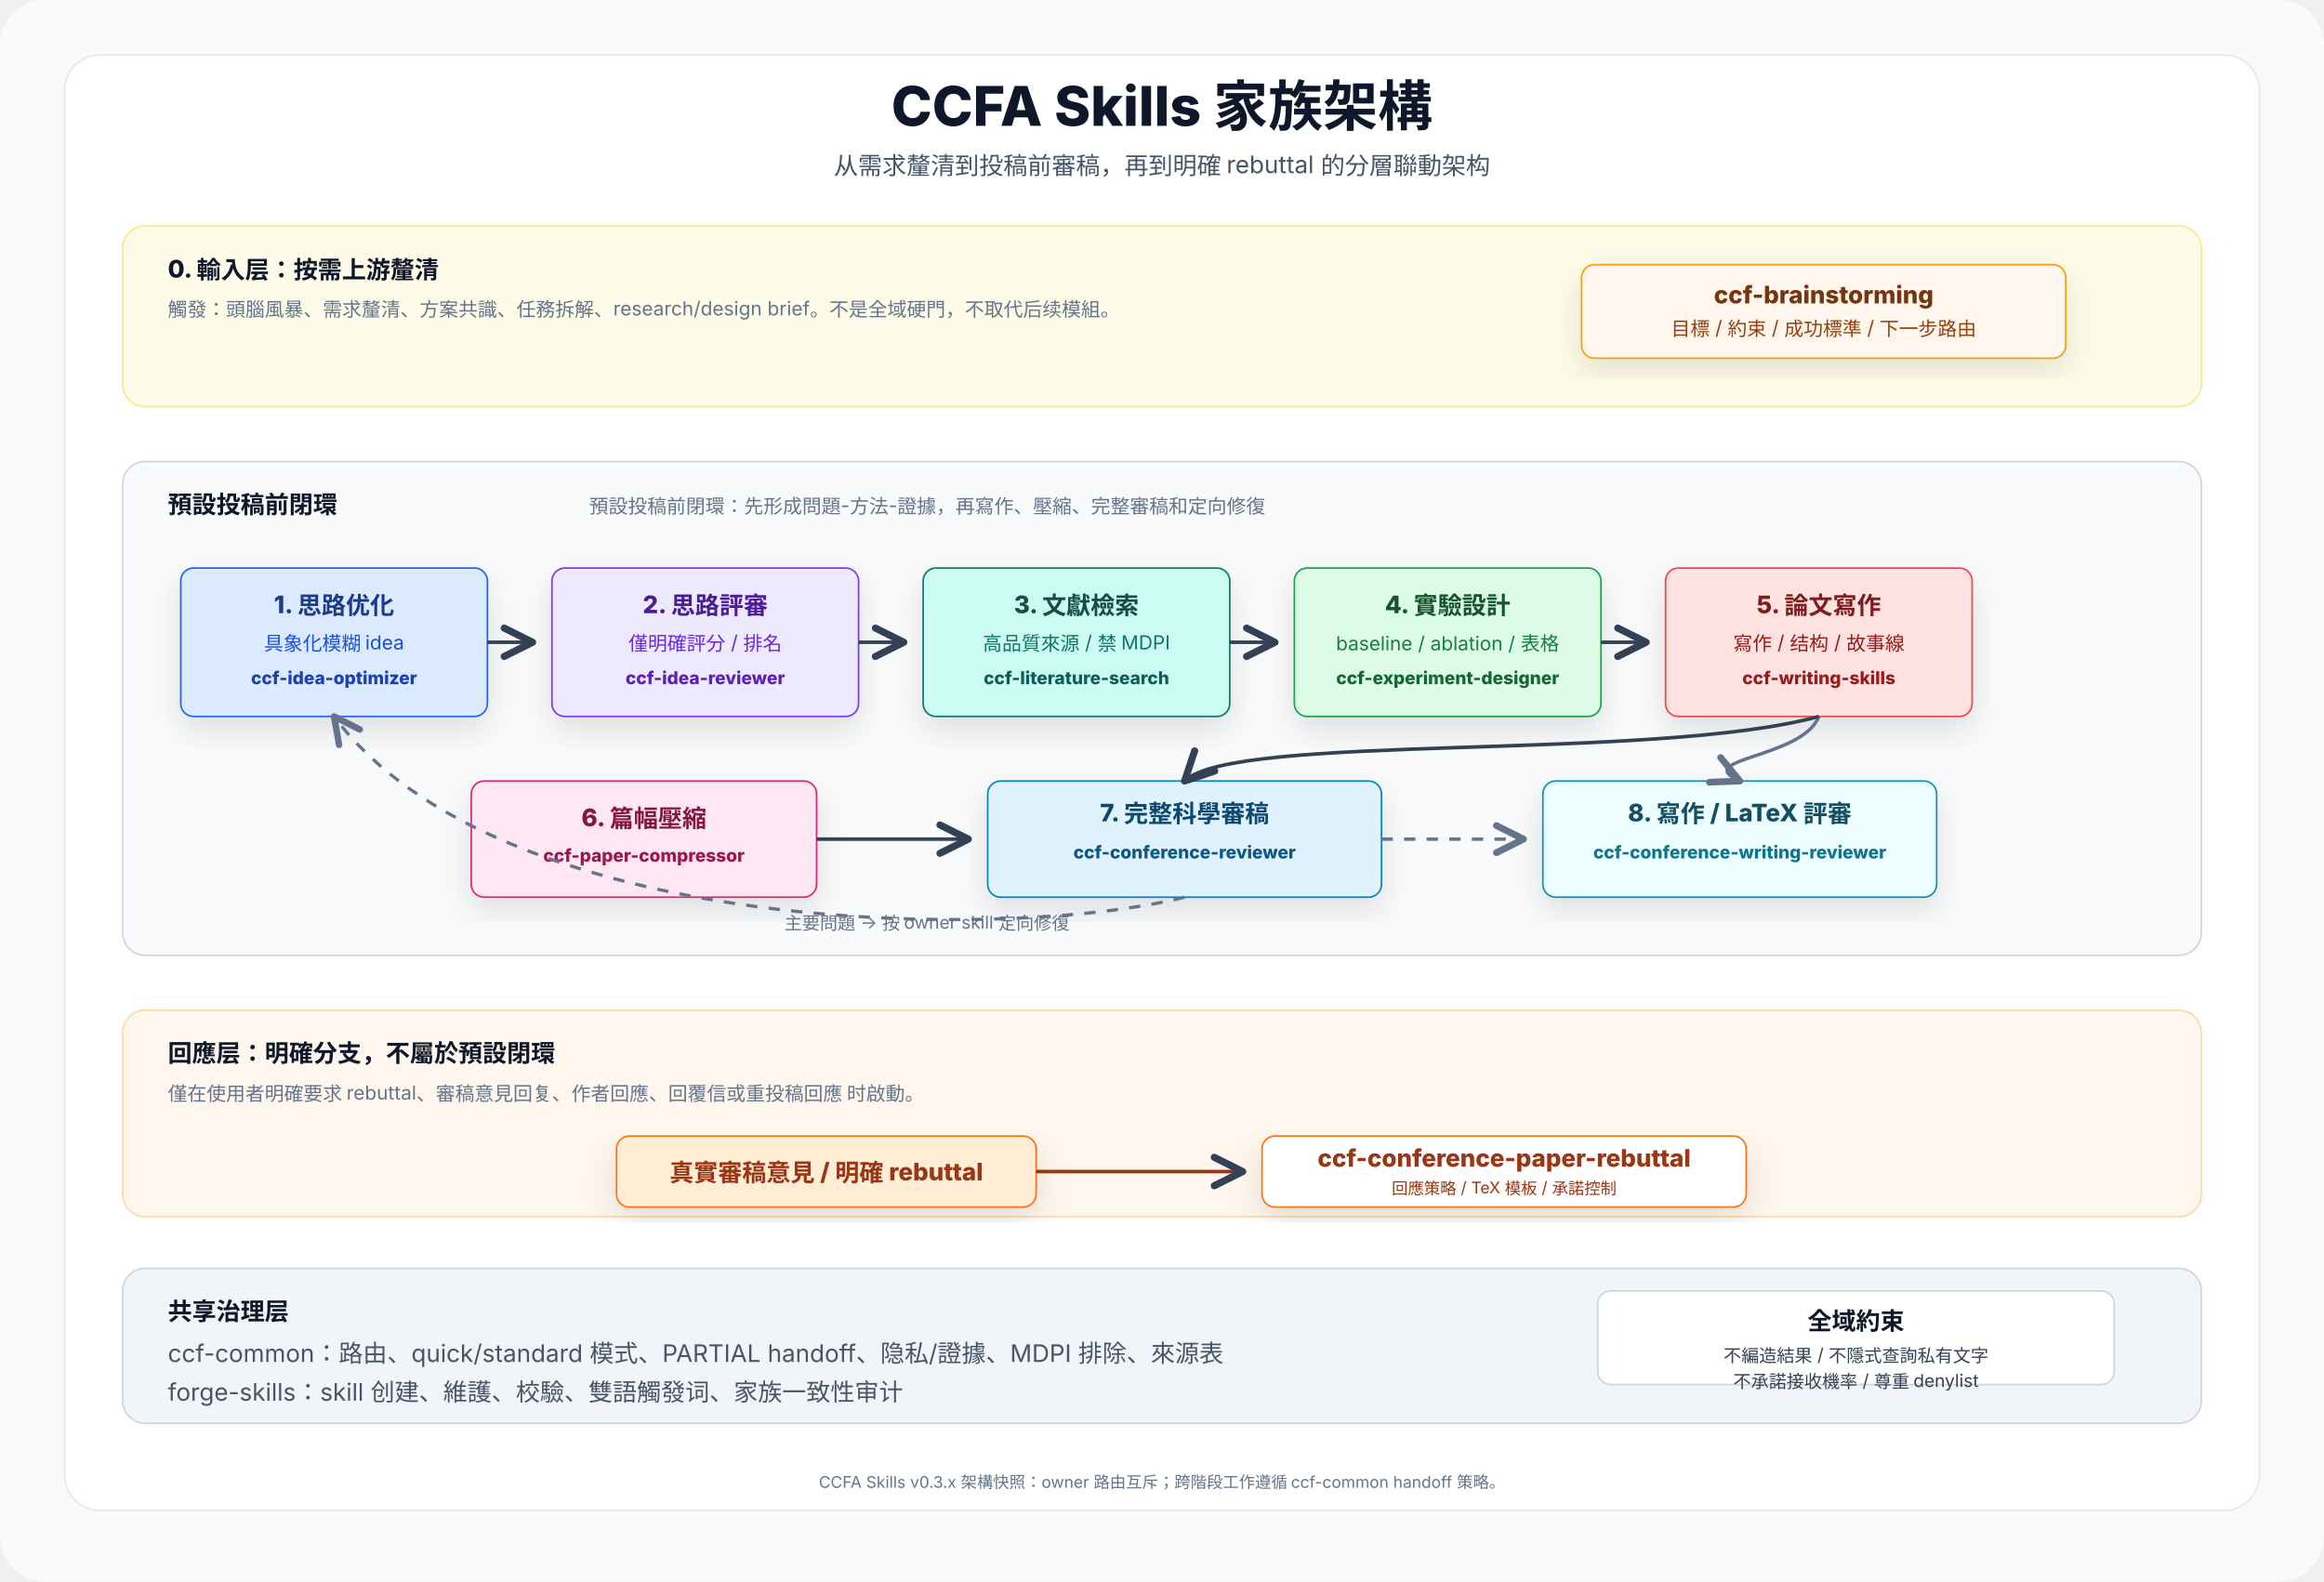
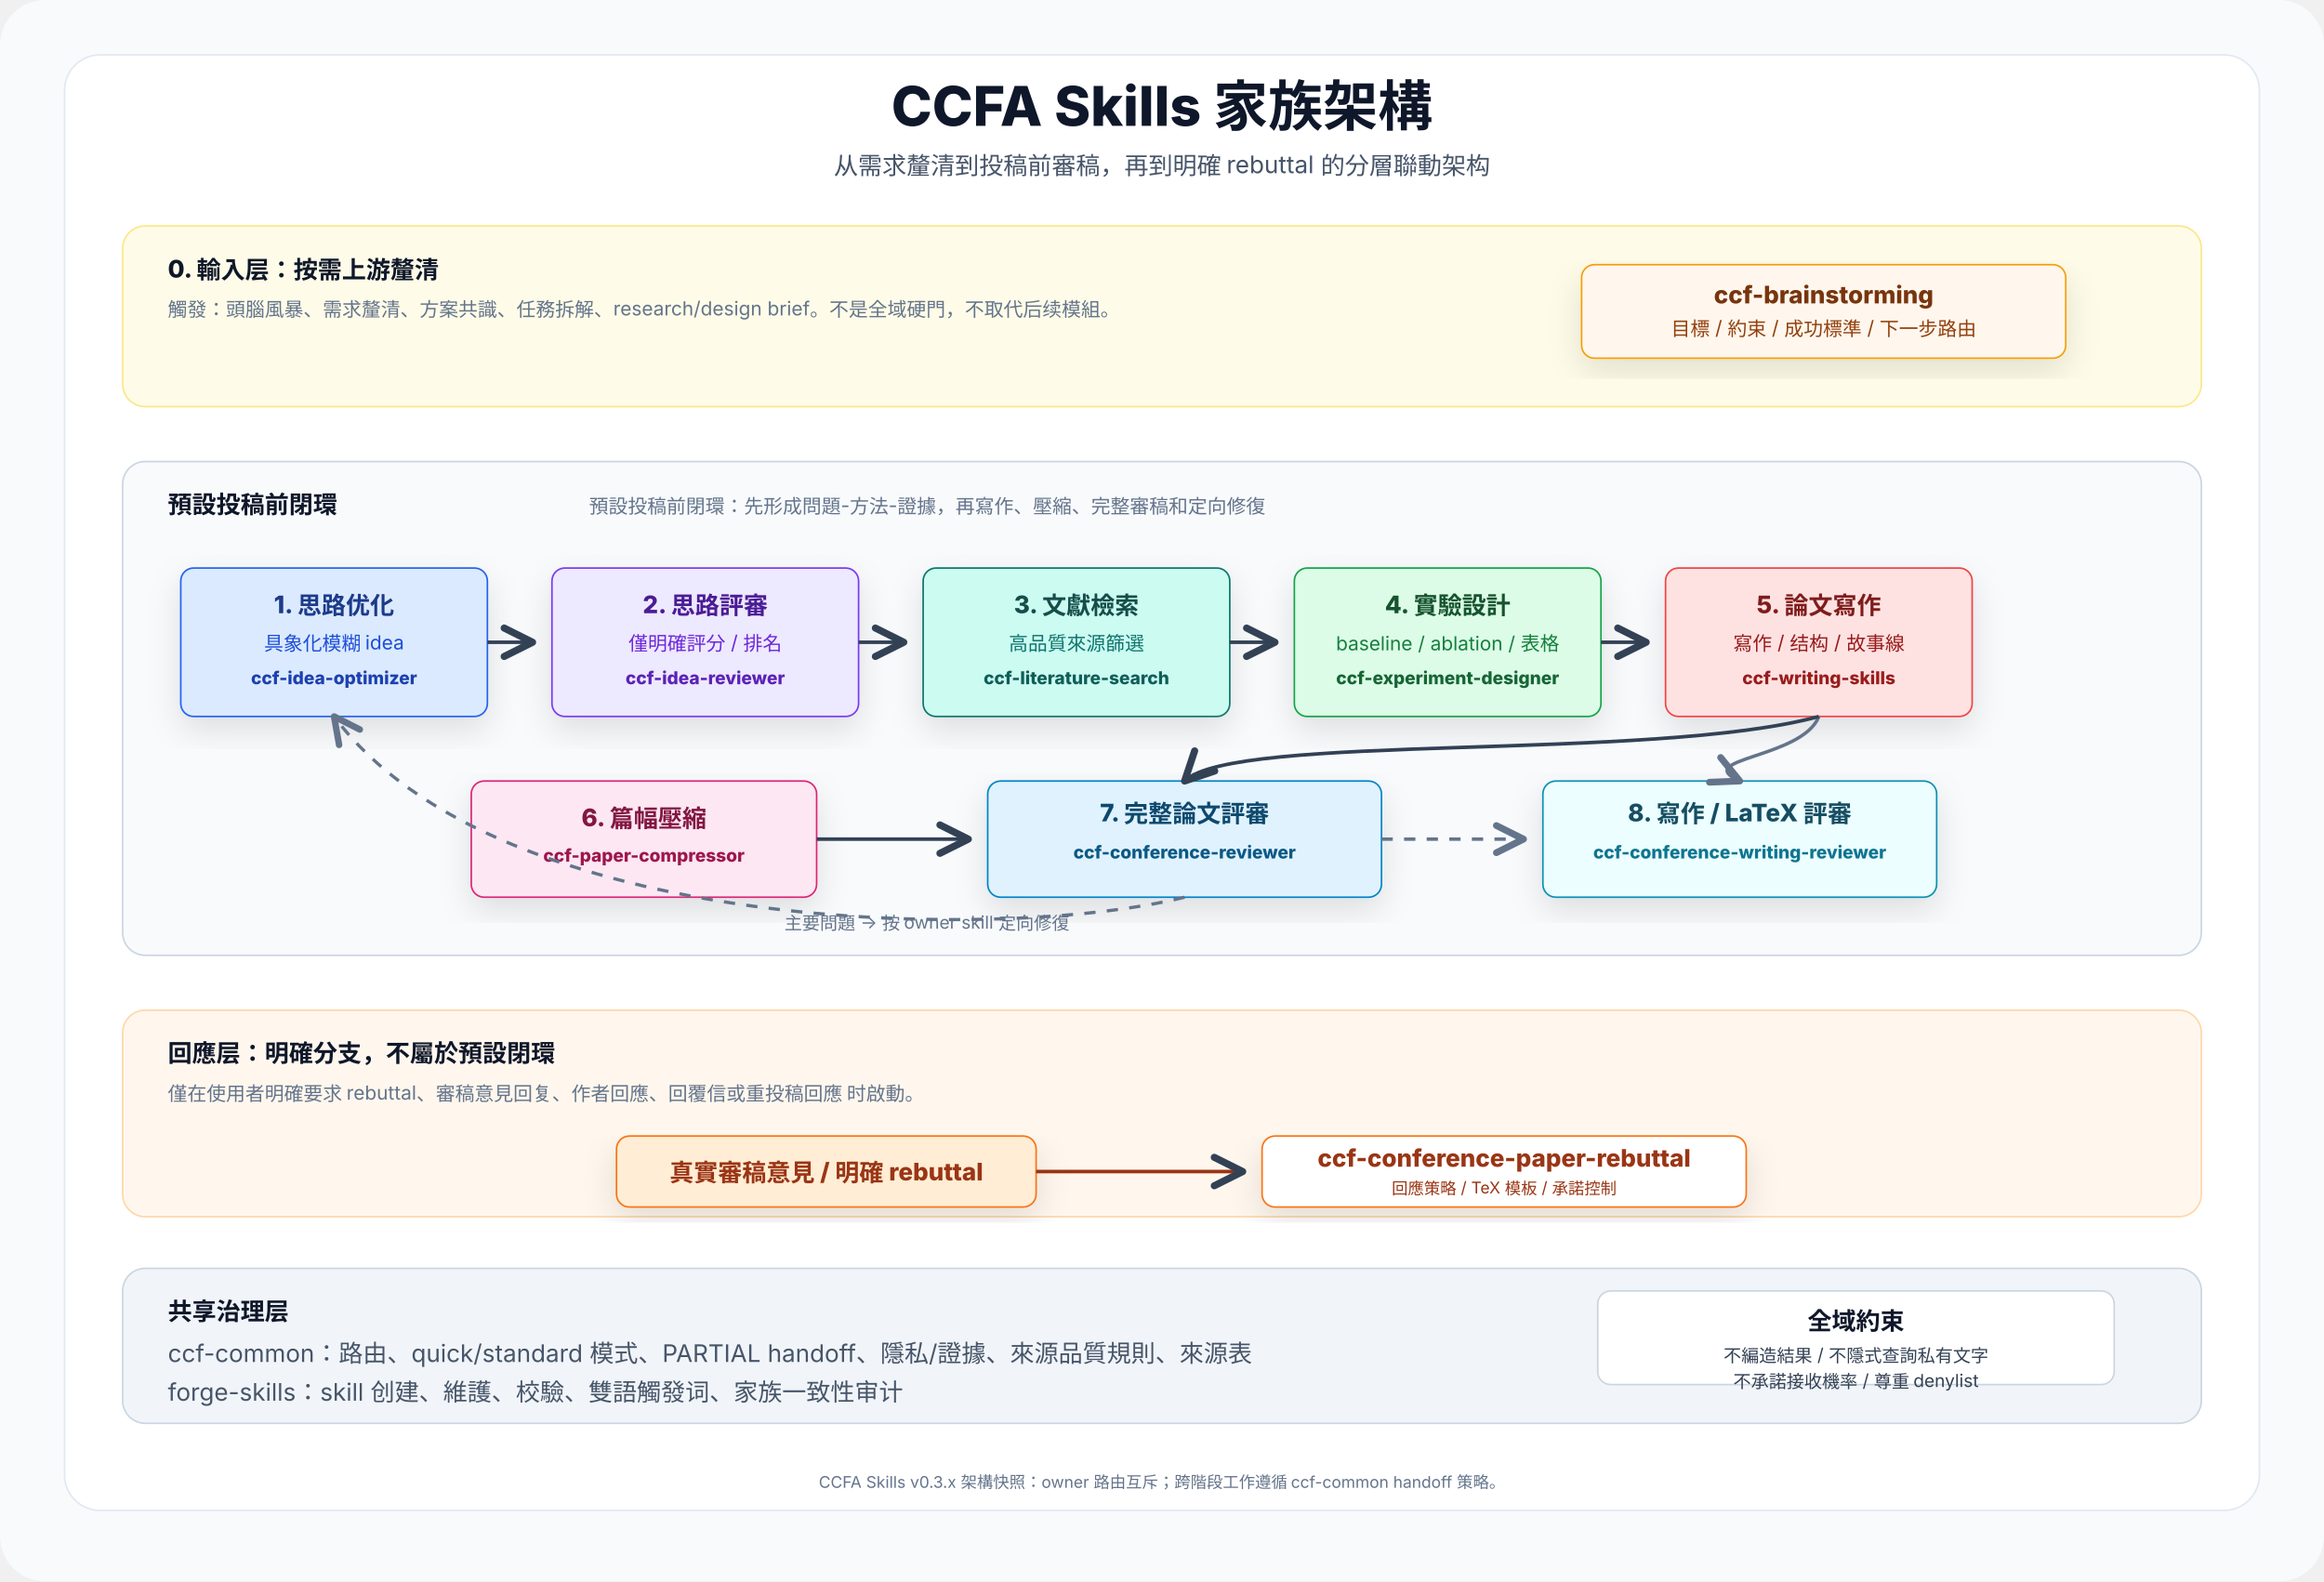
<svg xmlns="http://www.w3.org/2000/svg" width="1440" height="980" viewBox="0 0 1440 980" fill="none" role="img" aria-labelledby="title desc">
  <defs>
    <filter id="shadow" x="-12%" y="-18%" width="124%" height="140%" color-interpolation-filters="sRGB">
      <feDropShadow dx="0" dy="8" stdDeviation="10" flood-color="#0f172a" flood-opacity="0.11" />
    </filter>
    <marker id="arrow" markerWidth="12" markerHeight="12" refX="10" refY="6" orient="auto" markerUnits="strokeWidth">
      <path d="M2 2L10 6L2 10" stroke="#334155" stroke-width="2" stroke-linecap="round" stroke-linejoin="round" />
    </marker>
    <marker id="arrowSoft" markerWidth="12" markerHeight="12" refX="10" refY="6" orient="auto" markerUnits="strokeWidth">
      <path d="M2 2L10 6L2 10" stroke="#64748b" stroke-width="2" stroke-linecap="round" stroke-linejoin="round" />
    </marker>
    <style>
      .font{font-family:"Microsoft YaHei","Noto Sans SC","Inter","Segoe UI",Arial,sans-serif}
      .title{font-size:34px;font-weight:800;fill:#0f172a}
      .sub{font-size:15px;fill:#475569}
      .band-title{font-size:15px;font-weight:800;fill:#0f172a}
      .band-note{font-size:12px;fill:#64748b}
      .card-title{font-size:15px;font-weight:800}
      .card-sub{font-size:12px}
      .card-skill{font-size:11px;font-weight:800}
      .small{font-size:11px}
      .tiny{font-size:10px}
    </style>
  </defs>
  <rect width="1440" height="980" rx="28" fill="#f8fafc" />
  <rect x="40" y="34" width="1360" height="902" rx="22" fill="#ffffff" stroke="#e2e8f0" />
  <text x="720" y="78" text-anchor="middle" class="font title">CCFA Skills 家族架構</text>
  <text x="720" y="108" text-anchor="middle" class="font sub">从需求釐清到投稿前審稿，再到明確 rebuttal 的分層聯動架构</text>
  <rect x="76" y="140" width="1288" height="112" rx="14" fill="#fefce8" stroke="#fde68a" />
  <text x="104" y="172" class="font band-title" fill="#854d0e">0. 輸入层：按需上游釐清</text>
  <text x="104" y="196" class="font band-note">觸發：頭腦風暴、需求釐清、方案共識、任務拆解、research/design brief。不是全域硬門，不取代后续模組。</text>
  <g filter="url(#shadow)">
    <rect x="980" y="164" width="300" height="58" rx="8" fill="#fff7ed" stroke="#f59e0b" />
    <text x="1130" y="188" text-anchor="middle" class="font card-title" fill="#78350f">ccf-brainstorming</text>
    <text x="1130" y="208" text-anchor="middle" class="font card-sub" fill="#92400e">目標 / 約束 / 成功標準 / 下一步路由</text>
  </g>
  <rect x="76" y="286" width="1288" height="306" rx="14" fill="#f8fafc" stroke="#cbd5e1" />
  <text x="104" y="318" class="font band-title">預設投稿前閉環</text>
  <text x="365" y="318" class="font band-note">預設投稿前閉環：先形成問題-方法-證據，再寫作、壓縮、完整審稿和定向修復</text>
  <g filter="url(#shadow)">
    <rect x="112" y="352" width="190" height="92" rx="8" fill="#dbeafe" stroke="#2563eb" />
    <text x="207" y="380" text-anchor="middle" class="font card-title" fill="#1e3a8a">1. 思路优化</text>
    <text x="207" y="403" text-anchor="middle" class="font card-sub" fill="#1d4ed8">具象化模糊 idea</text>
    <text x="207" y="424" text-anchor="middle" class="font card-skill" fill="#1e40af">ccf-idea-optimizer</text>
  </g>
  <g filter="url(#shadow)">
    <rect x="342" y="352" width="190" height="92" rx="8" fill="#ede9fe" stroke="#7c3aed" />
    <text x="437" y="380" text-anchor="middle" class="font card-title" fill="#4c1d95">2. 思路評審</text>
    <text x="437" y="403" text-anchor="middle" class="font card-sub" fill="#6d28d9">僅明確評分 / 排名</text>
    <text x="437" y="424" text-anchor="middle" class="font card-skill" fill="#5b21b6">ccf-idea-reviewer</text>
  </g>
  <g filter="url(#shadow)">
    <rect x="572" y="352" width="190" height="92" rx="8" fill="#ccfbf1" stroke="#0f766e" />
    <text x="667" y="380" text-anchor="middle" class="font card-title" fill="#134e4a">3. 文獻檢索</text>
-     <text x="667" y="403" text-anchor="middle" class="font card-sub" fill="#0f766e">高品質來源 / 禁 MDPI</text>
+     <text x="667" y="403" text-anchor="middle" class="font card-sub" fill="#0f766e">高品質來源篩選</text>
    <text x="667" y="424" text-anchor="middle" class="font card-skill" fill="#115e59">ccf-literature-search</text>
  </g>
  <g filter="url(#shadow)">
    <rect x="802" y="352" width="190" height="92" rx="8" fill="#dcfce7" stroke="#16a34a" />
    <text x="897" y="380" text-anchor="middle" class="font card-title" fill="#14532d">4. 實驗設計</text>
    <text x="897" y="403" text-anchor="middle" class="font card-sub" fill="#15803d">baseline / ablation / 表格</text>
    <text x="897" y="424" text-anchor="middle" class="font card-skill" fill="#166534">ccf-experiment-designer</text>
  </g>
  <g filter="url(#shadow)">
    <rect x="1032" y="352" width="190" height="92" rx="8" fill="#fee2e2" stroke="#ef4444" />
    <text x="1127" y="380" text-anchor="middle" class="font card-title" fill="#7f1d1d">5. 論文寫作</text>
    <text x="1127" y="403" text-anchor="middle" class="font card-sub" fill="#991b1b">寫作 / 结构 / 故事線</text>
    <text x="1127" y="424" text-anchor="middle" class="font card-skill" fill="#991b1b">ccf-writing-skills</text>
  </g>
  <path d="M302 398H330" stroke="#334155" stroke-width="2.2" marker-end="url(#arrow)" />
  <path d="M532 398H560" stroke="#334155" stroke-width="2.2" marker-end="url(#arrow)" />
  <path d="M762 398H790" stroke="#334155" stroke-width="2.2" marker-end="url(#arrow)" />
  <path d="M992 398H1020" stroke="#334155" stroke-width="2.2" marker-end="url(#arrow)" />
  <g filter="url(#shadow)">
    <rect x="292" y="484" width="214" height="72" rx="8" fill="#fce7f3" stroke="#db2777" />
    <text x="399" y="512" text-anchor="middle" class="font card-title" fill="#831843">6. 篇幅壓縮</text>
    <text x="399" y="534" text-anchor="middle" class="font card-skill" fill="#9d174d">ccf-paper-compressor</text>
  </g>
  <g filter="url(#shadow)">
    <rect x="612" y="484" width="244" height="72" rx="8" fill="#e0f2fe" stroke="#0284c7" />
-     <text x="734" y="509" text-anchor="middle" class="font card-title" fill="#0c4a6e">7. 完整科學審稿</text>
+     <text x="734" y="509" text-anchor="middle" class="font card-title" fill="#0c4a6e">7. 完整論文評審</text>
    <text x="734" y="532" text-anchor="middle" class="font card-skill" fill="#075985">ccf-conference-reviewer</text>
  </g>
  <g filter="url(#shadow)">
    <rect x="956" y="484" width="244" height="72" rx="8" fill="#ecfeff" stroke="#0891b2" />
    <text x="1078" y="509" text-anchor="middle" class="font card-title" fill="#164e63">8. 寫作 / LaTeX 評審</text>
    <text x="1078" y="532" text-anchor="middle" class="font card-skill" fill="#0e7490">ccf-conference-writing-reviewer</text>
  </g>
  <path d="M1127 444C1117 470 1047 470 1078 484" stroke="#64748b" stroke-width="2.1" fill="none" marker-end="url(#arrowSoft)" />
  <path d="M1127 444C1024 472 764 454 734 484" stroke="#334155" stroke-width="2.2" fill="none" marker-end="url(#arrow)" />
  <path d="M506 520H600" stroke="#334155" stroke-width="2.2" marker-end="url(#arrow)" />
  <path d="M856 520H944" stroke="#64748b" stroke-width="2.1" stroke-dasharray="7 7" marker-end="url(#arrowSoft)" />
  <path d="M734 556C622 584 308 580 207 444" stroke="#64748b" stroke-width="2" stroke-dasharray="7 7" fill="none" marker-end="url(#arrowSoft)" />
  <text x="486" y="576" class="font small" fill="#64748b">主要問題 -&gt; 按 owner skill 定向修復</text>
  <rect x="76" y="626" width="1288" height="128" rx="14" fill="#fff7ed" stroke="#fed7aa" />
  <text x="104" y="658" class="font band-title" fill="#9a3412">回應层：明確分支，不屬於預設閉環</text>
  <text x="104" y="682" class="font band-note" fill="#9a3412">僅在使用者明確要求 rebuttal、審稿意見回复、作者回應、回覆信或重投稿回應 时啟動。</text>
  <g filter="url(#shadow)">
    <rect x="382" y="704" width="260" height="44" rx="8" fill="#ffedd5" stroke="#f97316" />
    <text x="512" y="732" text-anchor="middle" class="font card-title" fill="#9a3412">真實審稿意見 / 明確 rebuttal</text>
  </g>
  <g filter="url(#shadow)">
    <rect x="782" y="704" width="300" height="44" rx="8" fill="#ffffff" stroke="#f97316" />
    <text x="932" y="723" text-anchor="middle" class="font card-title" fill="#9a3412">ccf-conference-paper-rebuttal</text>
    <text x="932" y="740" text-anchor="middle" class="font tiny" fill="#9a3412">回應策略 / TeX 模板 / 承諾控制</text>
  </g>
  <path d="M642 726H770" stroke="#9a3412" stroke-width="2.2" marker-end="url(#arrow)" />
  <rect x="76" y="786" width="1288" height="96" rx="14" fill="#f1f5f9" stroke="#cbd5e1" />
  <text x="104" y="818" class="font band-title">共享治理层</text>
-   <text x="104" y="844" class="font sub">ccf-common：路由、quick/standard 模式、PARTIAL handoff、隐私/證據、MDPI 排除、來源表</text>
+   <text x="104" y="844" class="font sub">ccf-common：路由、quick/standard 模式、PARTIAL handoff、隱私/證據、來源品質規則、來源表</text>
  <text x="104" y="868" class="font sub">forge-skills：skill 创建、維護、校驗、雙語觸發词、家族一致性审计</text>
  <rect x="990" y="800" width="320" height="58" rx="8" fill="#ffffff" stroke="#cbd5e1" />
  <text x="1150" y="824" text-anchor="middle" class="font card-title" fill="#0f172a">全域約束</text>
  <text x="1150" y="844" text-anchor="middle" class="font small" fill="#334155">不編造結果 / 不隱式查詢私有文字</text>
  <text x="1150" y="860" text-anchor="middle" class="font small" fill="#334155">不承諾接收機率 / 尊重 denylist</text>
  <text x="720" y="922" text-anchor="middle" class="font tiny" fill="#64748b">CCFA Skills v0.3.x 架構快照：owner 路由互斥；跨階段工作遵循 ccf-common handoff 策略。</text>
</svg>
